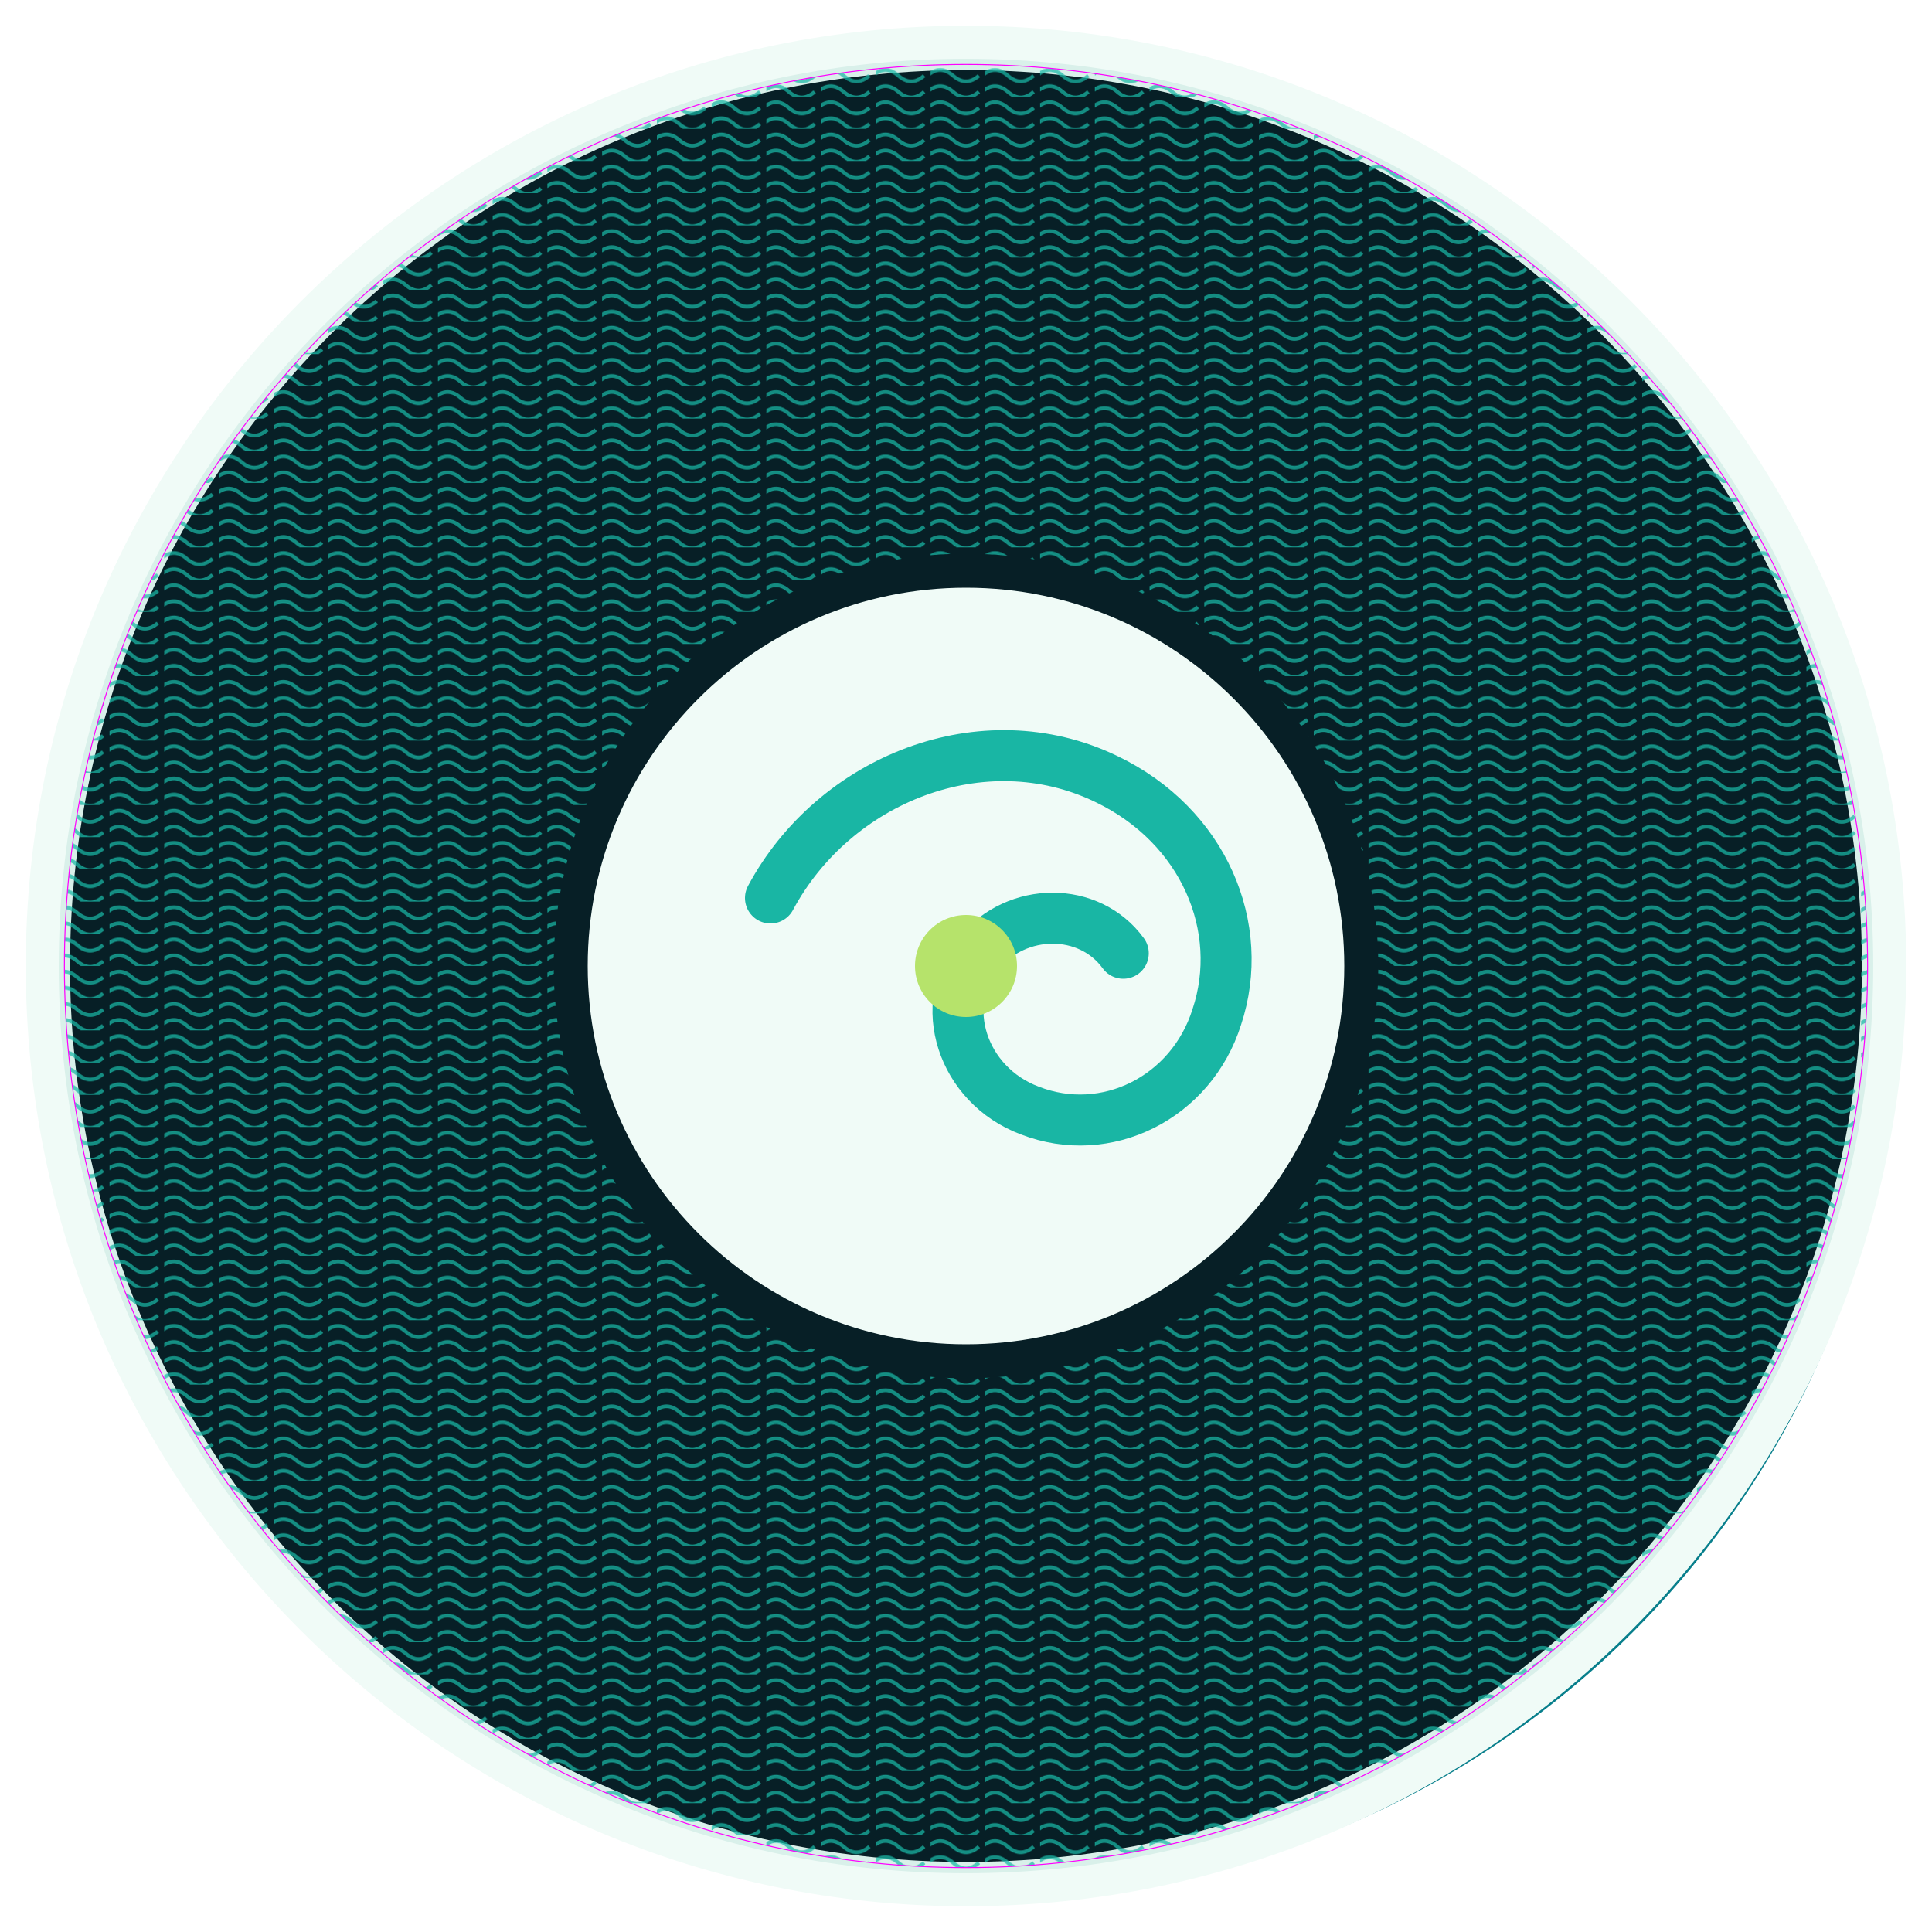
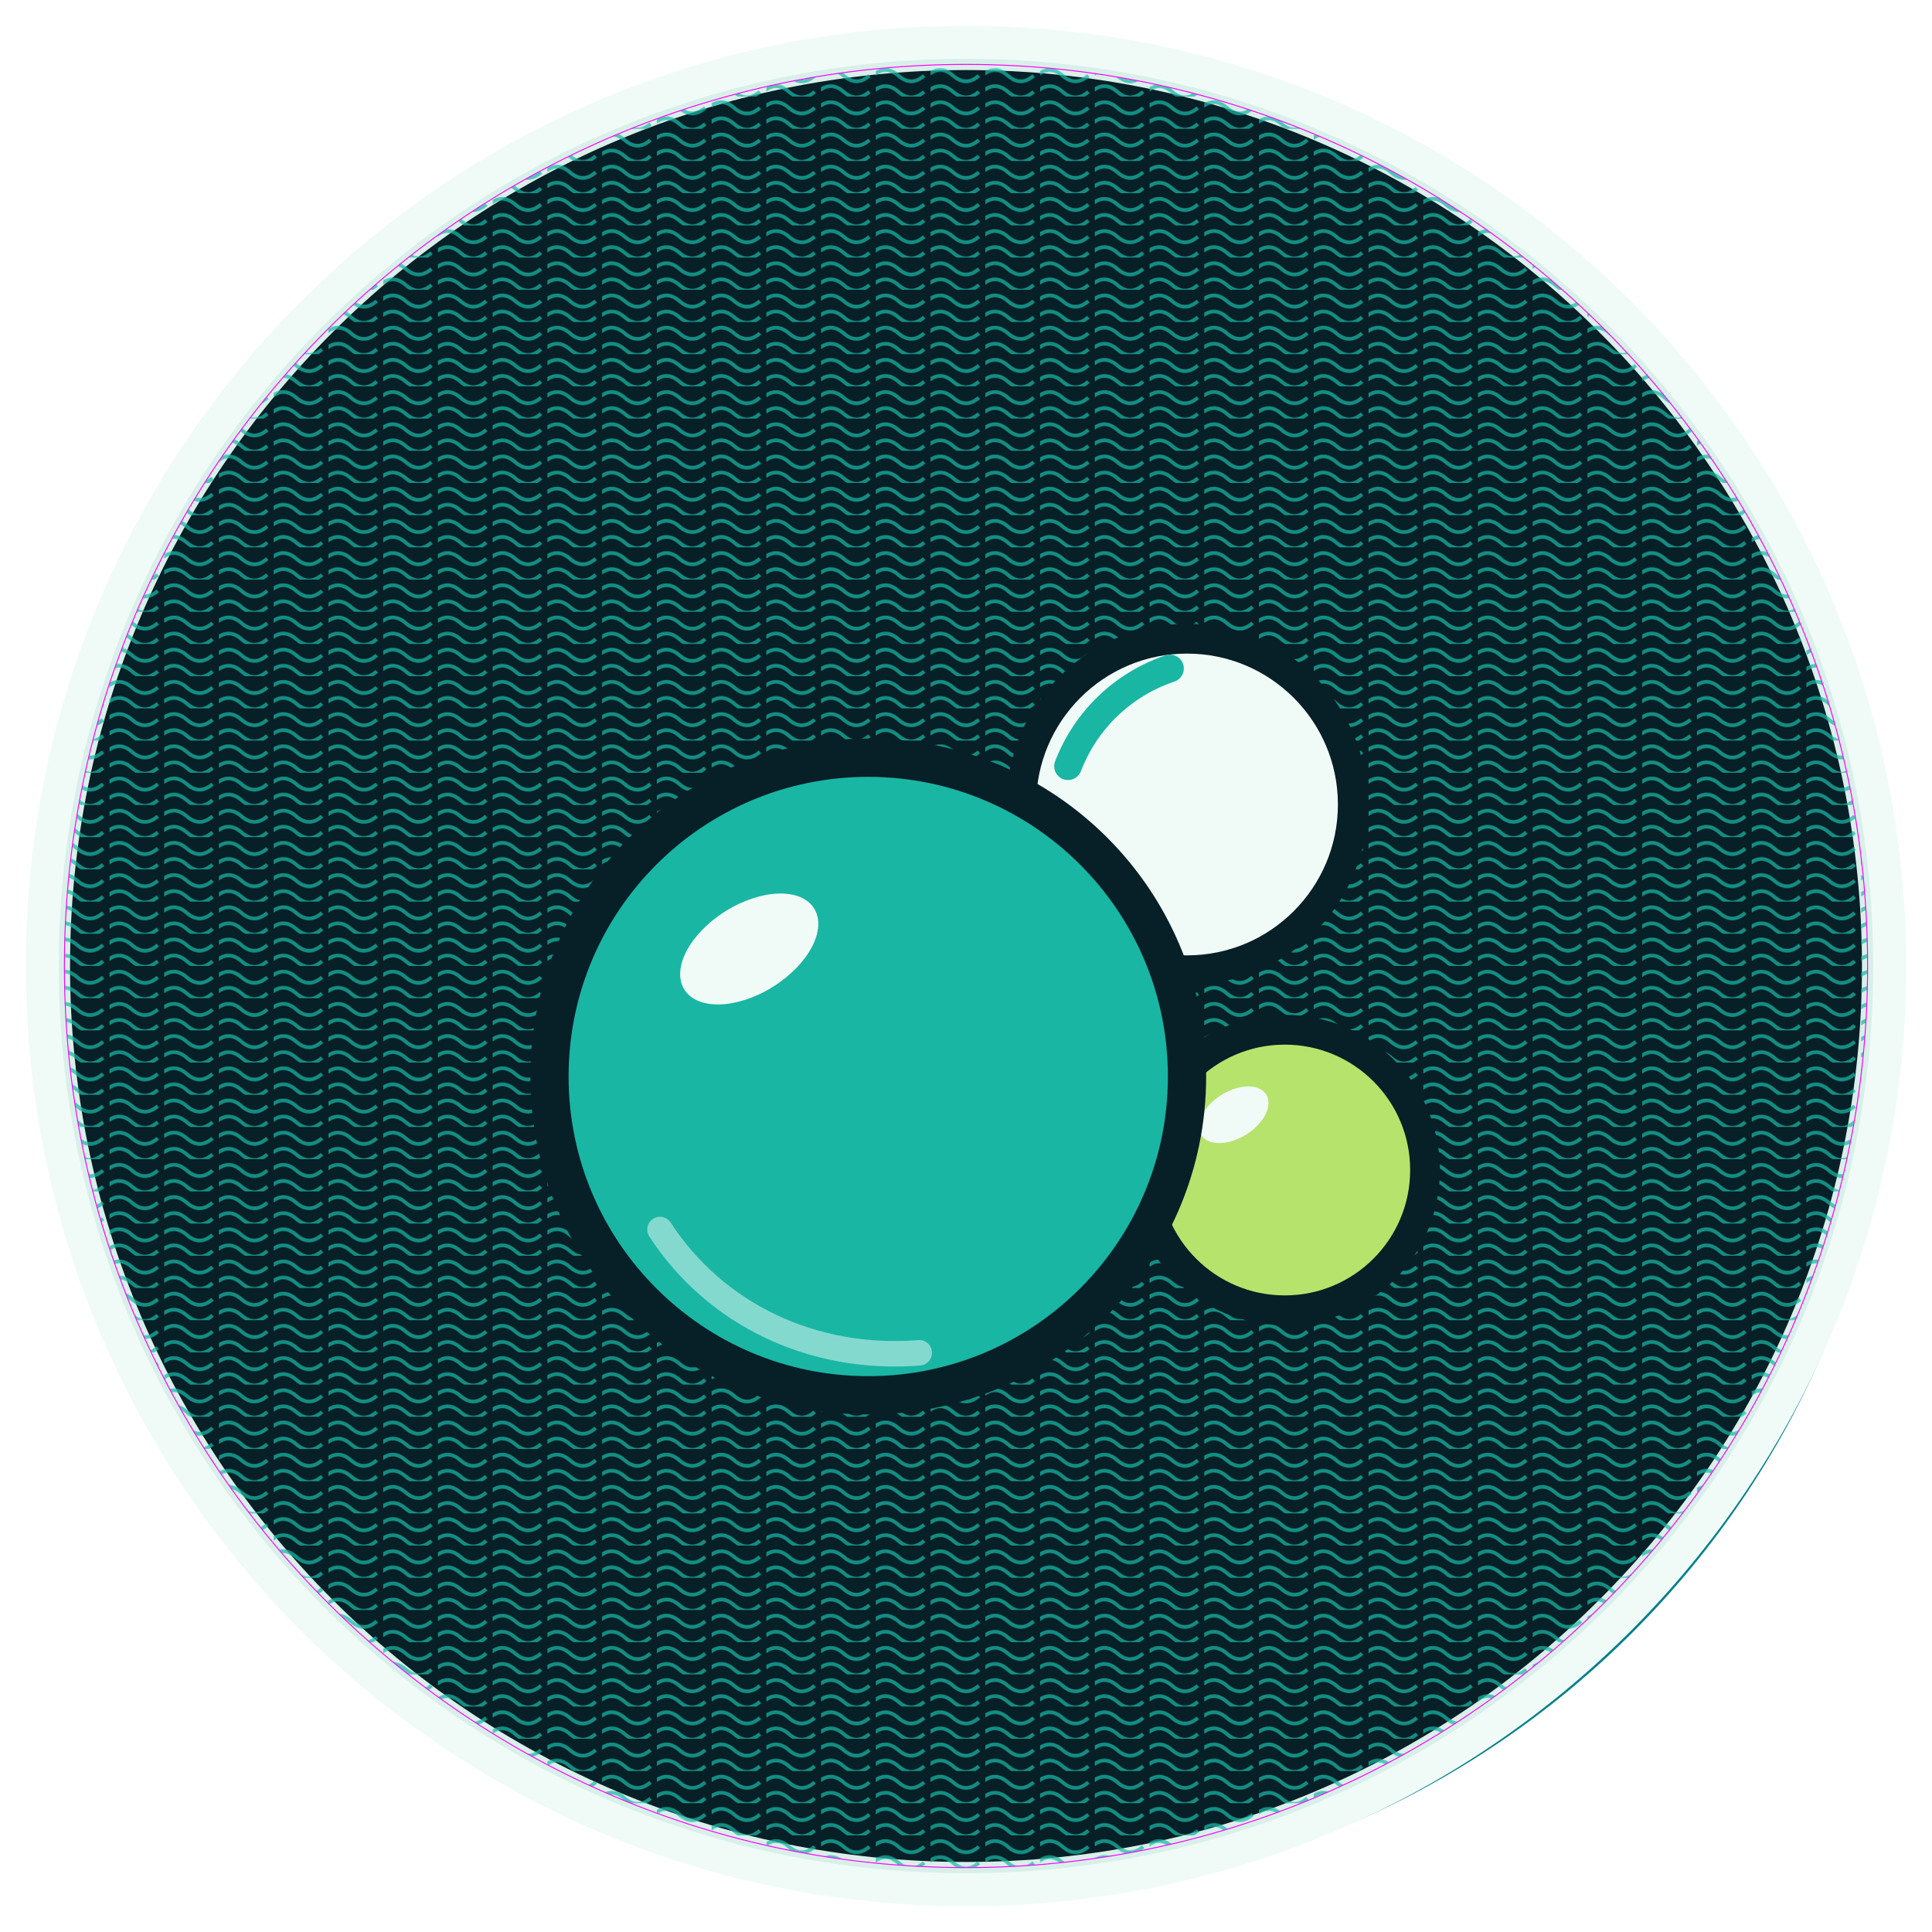
<svg xmlns="http://www.w3.org/2000/svg" width="90mm" height="90mm" aria-labelledby="title desc" role="img" viewBox="0 0 1200 1200">
  <defs>
    <clipPath id="clip">
      <use href="#badge" />
    </clipPath>
    <pattern id="texture" width="34" height="20" patternUnits="userSpaceOnUse">
      <path fill="none" stroke="#19b6a4" stroke-width="2.3" d="M-2 7q8-7 16 0t16 0M-2 17q8-7 16 0t16 0" />
    </pattern>
    <circle id="badge" cx="600" cy="600" r="560" />
  </defs>
  <g id="Fondo">
    <use fill="#087f8c" href="#badge" transform="translate(18 18)" />
    <use fill="#f0fbf7" stroke="#f0fbf7" stroke-width="48" href="#badge" />
    <use fill="#071f26" stroke="#d9f0ea" stroke-width="7" href="#badge" />
  </g>
  <g id="Texture">
    <g clip-path="url(#clip)" opacity=".72">
      <rect width="1200" height="1200" fill="url(#texture)" />
    </g>
  </g>
  <g id="Logo" transform="translate(204 204)scale(1.32)">
-     <circle cx="300" cy="300" r="186" fill="#f0fbf7" stroke="#071f26" stroke-width="16" />
-     <path fill="none" stroke="#19b6a4" stroke-linecap="round" stroke-width="24" d="M208 268c30-56 100-84 158-56 46 22 66 70 52 112-12 38-52 58-88 44-32-12-44-50-24-74 18-22 52-22 68 0" />
-     <circle cx="300" cy="300" r="24" fill="#b6e36b" />
+     <circle cx="404" cy="224" r="78" fill="#f0fbf7" stroke="#071f26" stroke-width="14" />
+     <path fill="none" stroke="#19b6a4" stroke-linecap="round" stroke-width="13" d="M348 206a78 78 0 0 1 48-46" />
+     <circle cx="450" cy="396" r="66" fill="#b6e36b" stroke="#071f26" stroke-width="14" />
+     <ellipse cx="426" cy="370" fill="#f0fbf7" rx="18" ry="11" transform="rotate(-32 426 370)" />
+     <circle cx="254" cy="352" r="150" fill="#19b6a4" stroke="#071f26" stroke-width="18" />
+     <ellipse cx="198" cy="292" fill="#f0fbf7" rx="36" ry="21" transform="rotate(-32 198 292)" />
+     <path fill="none" stroke="#f0fbf7" stroke-linecap="round" stroke-width="12" d="M156 424c26 40 72 62 122 58" opacity=".5" />
  </g>
  <g id="CutContour" fill="none" stroke="#F0F" stroke-width=".588" data-spot-color="CutContour" data-tratto=".25pt">
    <use href="#badge" />
  </g>
</svg>
